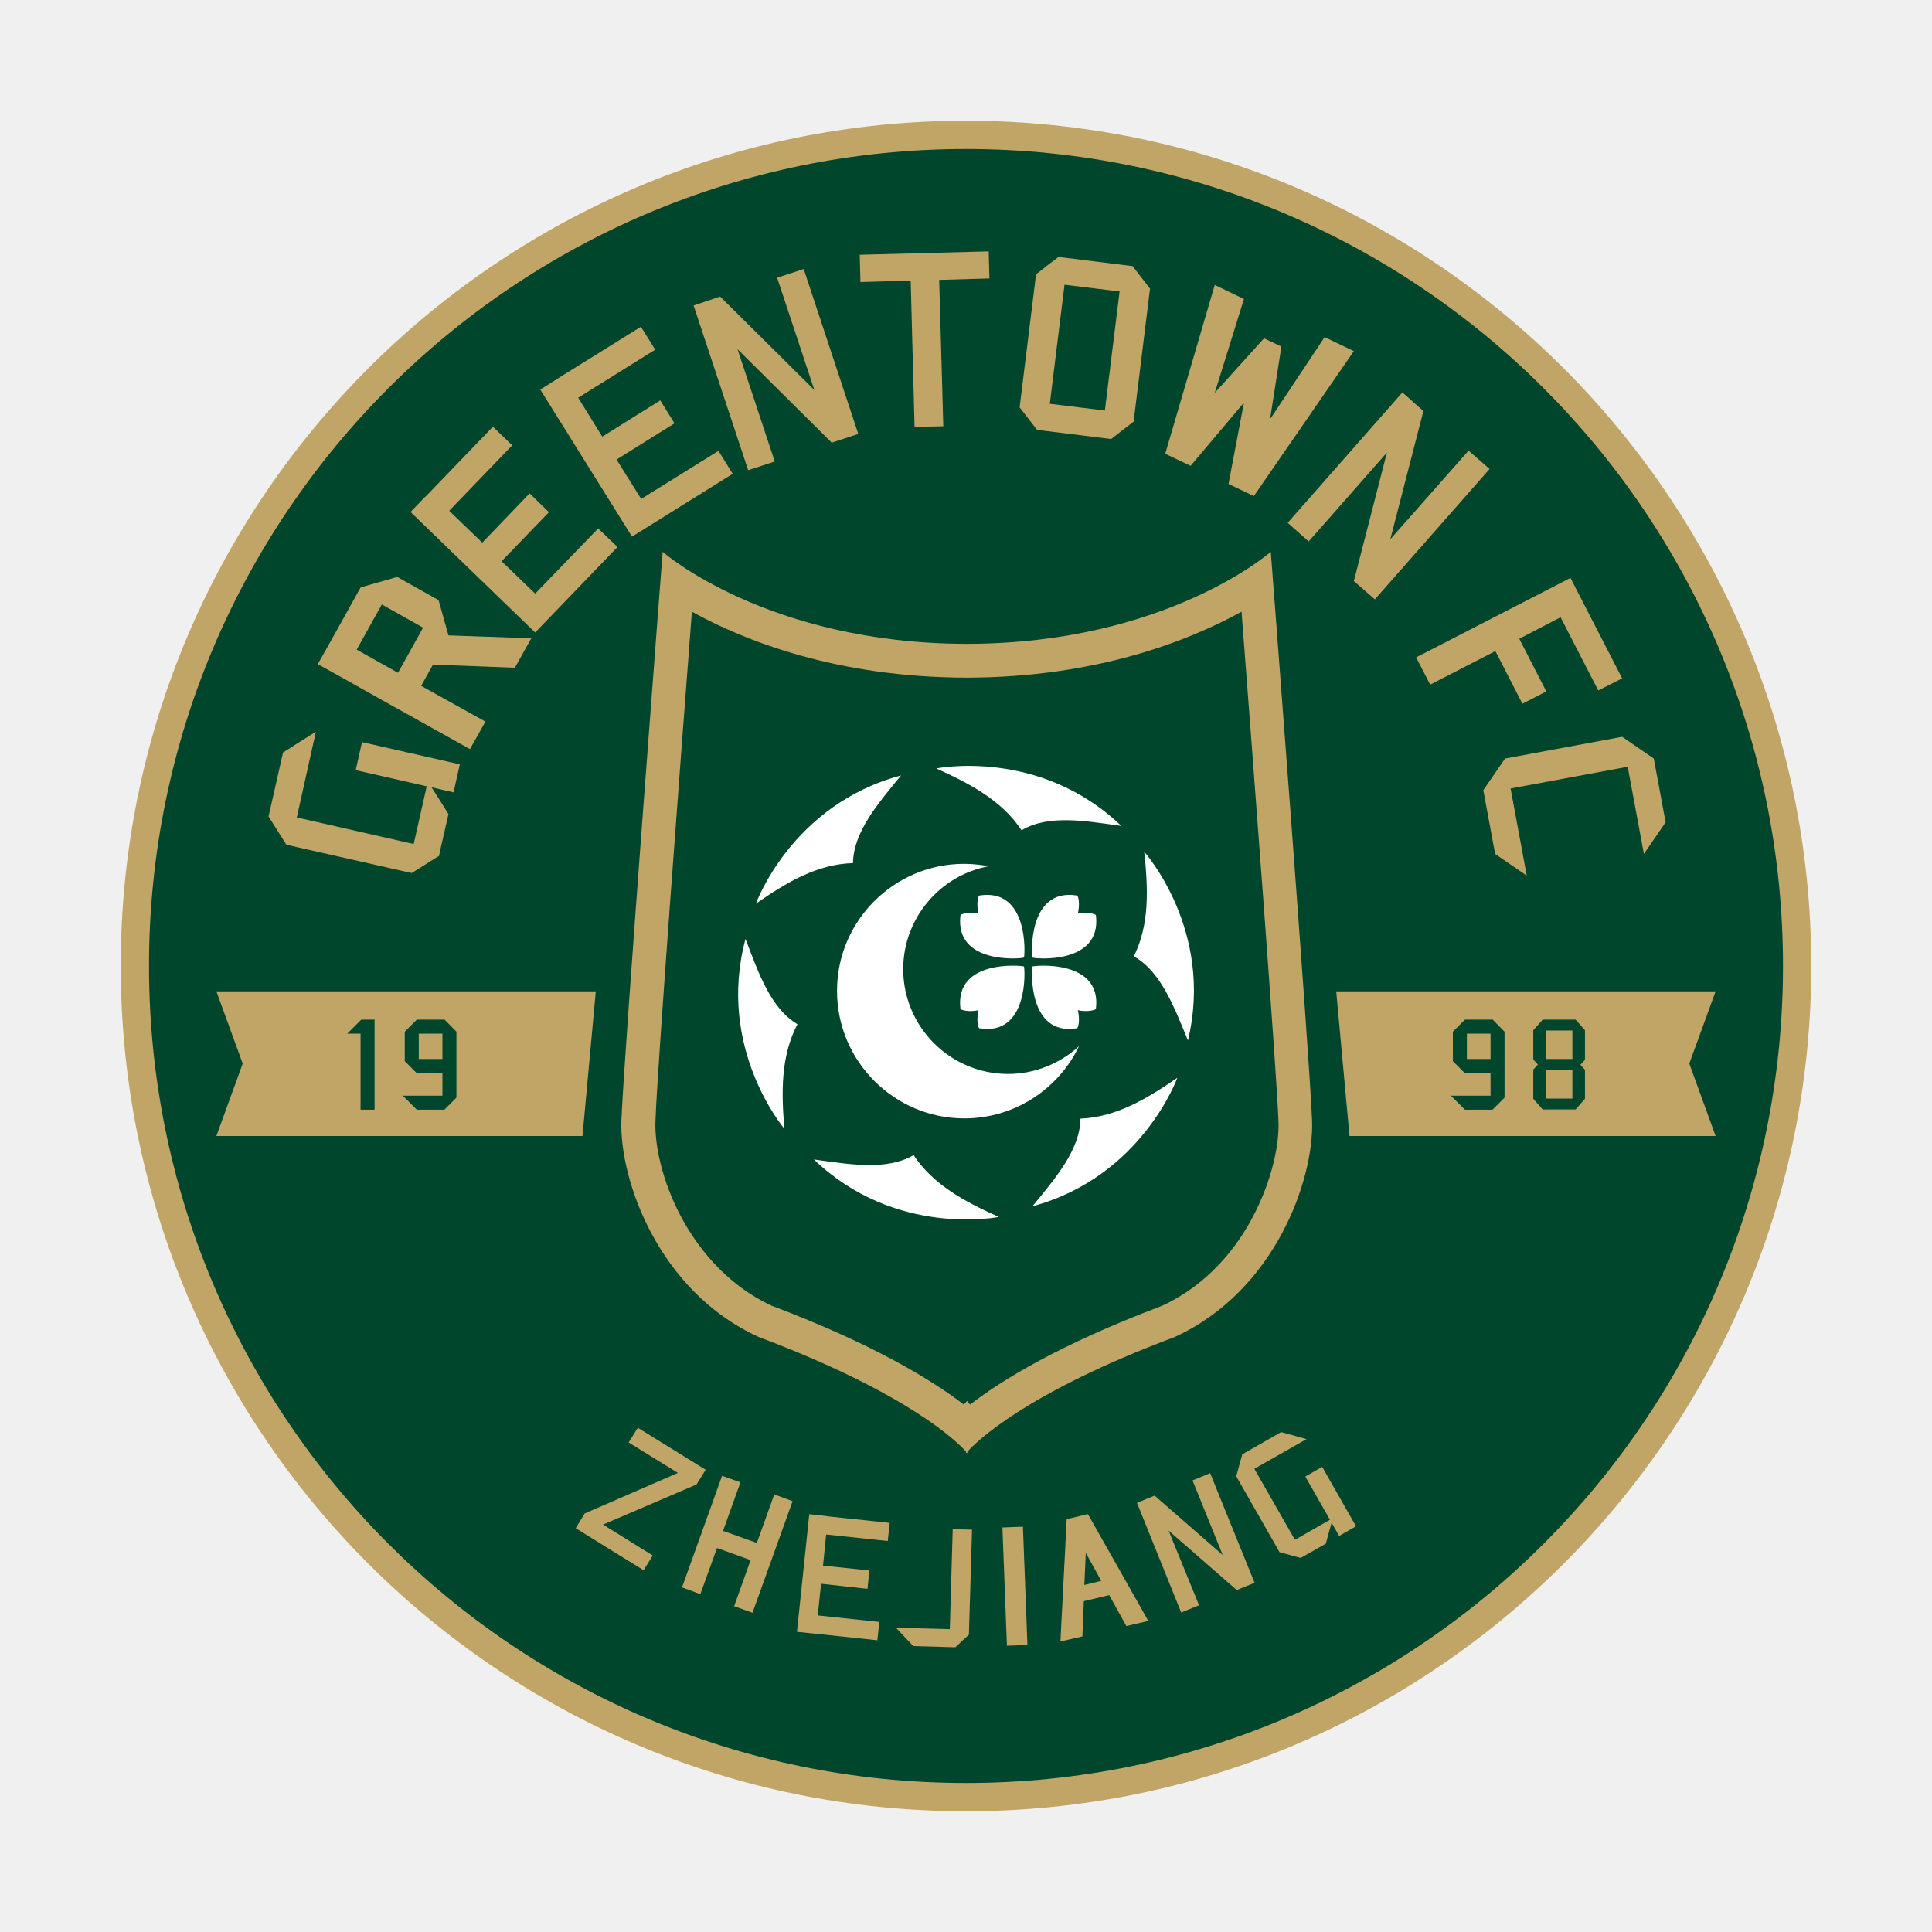
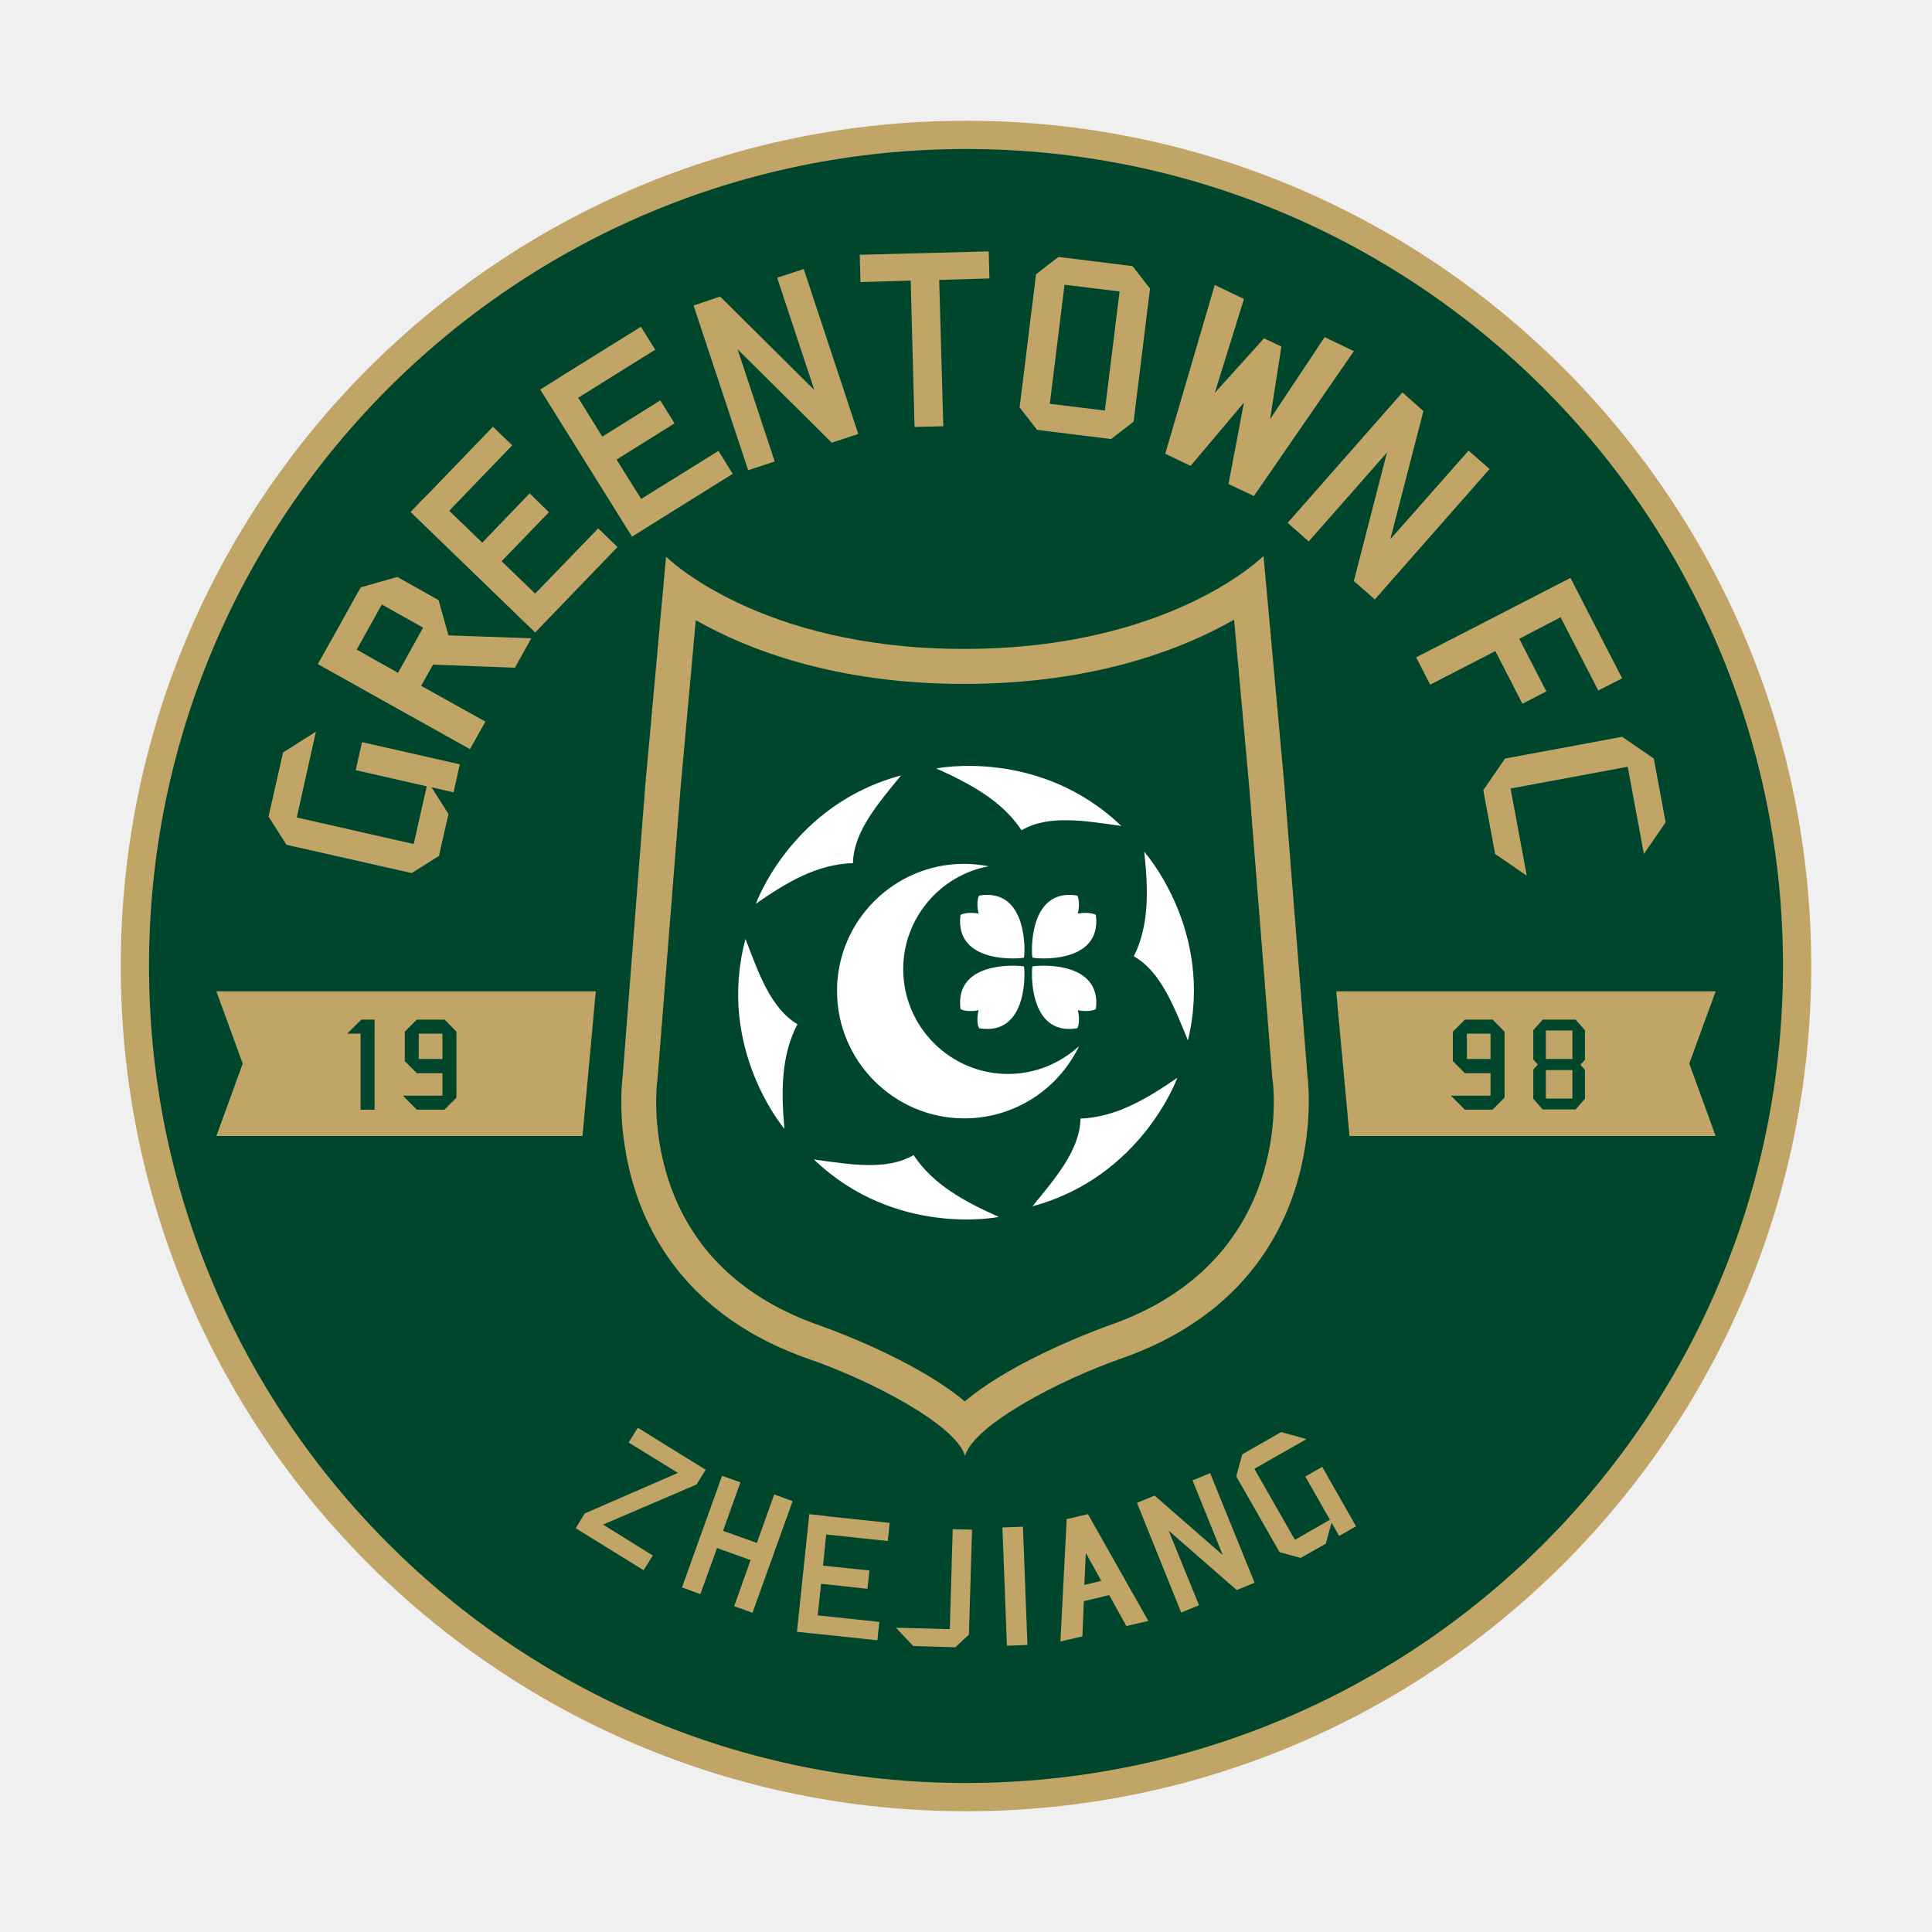
- <svg xmlns="http://www.w3.org/2000/svg" version="1.1" x="0px" y="0px" viewBox="0 0 800 800" style="enable-background:new 0 0 800 800;" xml:space="preserve">
-   <style type="text/css">
- 	.st0{fill:#C1A567;}
- 	.st1{fill:#00462D;}
- 	.st2{fill-rule:evenodd;clip-rule:evenodd;fill:#FFFFFF;}
- 	.st3{fill-rule:evenodd;clip-rule:evenodd;fill:#C1A567;}
- </style>
-   <circle class="st0" cx="400" cy="400" r="350" />
-   <circle class="st1" cx="400" cy="400" r="338.3" />
-   <path class="st0" d="M286.5,253.3c21.8,12,59.9,27.2,113.8,27.3c53.8-0.1,92-15.3,113.8-27.3c4.3,55.9,14.7,192.6,15.3,211.3  c0.3,8.8-2.4,23.8-10.8,39.6c-6.2,11.7-17.8,27.4-37.4,36.5c-42.7,16.1-66.7,31-79.5,40.9l-1.3-1.5l-1.3,1.5  c-12.8-9.8-36.8-24.8-79.5-40.9c-19.6-9.1-31.1-24.9-37.4-36.5c-8.4-15.7-11.1-30.7-10.8-39.6C271.9,445.9,282.2,309.2,286.5,253.3   M526.2,228.5c0,0-43.1,38-125.9,38.1c-82.8-0.1-125.9-38.1-125.9-38.1s-16.3,211.6-17.1,235.7c-0.8,24.1,15.2,70.4,56.8,89.4  c62.2,23.4,82.5,43.6,85.9,47.5v0.7c0,0,0.1-0.1,0.3-0.4c0.2,0.2,0.3,0.4,0.3,0.4v-0.7c3.5-3.9,23.7-24.2,85.9-47.5  c41.6-19.1,57.6-65.3,56.8-89.4C542.5,440.1,526.2,228.5,526.2,228.5L526.2,228.5z" />
+ <svg xmlns="http://www.w3.org/2000/svg" version="1.1" x="0px" y="0px" viewBox="0 0 800 800" enable-background="new 0 0 800 800" xml:space="preserve">
+   <circle fill="#C1A567" cx="400" cy="400" r="350" />
+   <circle fill="#00462D" cx="400" cy="400" r="338.3" />
  <g>
-     <path class="st2" d="M473.8,352.7c0,0,29.1,32.5,18.1,78.1c-5.8-14-11.2-28.5-22.4-34.8C476.1,382.7,475.4,367.8,473.8,352.7   L473.8,352.7z M487.5,446.3L487.5,446.3c0,0-14.7,41-60,53.2c9.6-11.7,19.7-23.4,19.9-36.3C462.2,462.6,475,454.9,487.5,446.3   L487.5,446.3z M413.6,503.9L413.6,503.9c0,0-42.7,8.7-76.6-23.8c15,2.1,30.2,4.7,41.3-1.8C386.5,490.7,399.7,497.7,413.6,503.9   L413.6,503.9z M324.8,467.4L324.8,467.4c0,0-28.3-33.2-16.1-78.6c5.4,14.1,10.4,28.7,21.5,35.3   C323.3,437.3,323.5,452.2,324.8,467.4L324.8,467.4z M313,374.2L313,374.2c0,0,14.7-41,60.1-53.1c-9.6,11.7-19.7,23.4-19.9,36.3   C338.3,357.8,325.5,365.5,313,374.2L313,374.2z M387.7,318.2L387.7,318.2c0,0,42.7-8.7,76.6,23.8c-15-2.1-30.2-4.8-41.3,1.8   C414.8,331.4,401.6,324.5,387.7,318.2z" />
-     <path class="st2" d="M399.2,357.7c3.5,0,6.9,0.4,10.2,1c-20.1,3.7-35.4,21.5-35.4,42.6c0,23.9,19.5,43.4,43.4,43.4   c11.3,0,21.6-4.4,29.4-11.5c-8.5,17.7-26.6,29.9-47.5,29.9c-29,0-52.7-23.7-52.7-52.7C346.5,381.4,370.2,357.7,399.2,357.7z" />
-     <path class="st2" d="M424,396.5c-0.9,0.5-28.8,3.1-26.3-17.5c0-0.5,3.5-1.5,7.5-0.7c-1-4-0.2-7.5,0.4-7.5   C426.1,367.6,424.4,395.5,424,396.5z" />
-     <path class="st2" d="M427.5,396.5c0.9,0.5,28.8,3.1,26.3-17.5c0-0.5-3.5-1.5-7.5-0.7c1-4,0.2-7.5-0.4-7.5   C425.5,367.6,427.1,395.5,427.5,396.5z" />
-     <path class="st2" d="M424,400.2c-0.9-0.4-28.8-3.1-26.3,17.5c0,0.5,3.5,1.5,7.5,0.6c-1,4-0.2,7.5,0.4,7.5   C426.1,429.1,424.4,401.2,424,400.2z" />
-     <path class="st2" d="M427.5,400.2c0.9-0.4,28.8-3.1,26.3,17.5c0,0.5-3.5,1.5-7.5,0.6c1,4,0.2,7.5-0.4,7.5   C425.5,429.1,427.1,401.2,427.5,400.2z" />
+     <path fill="#C1A567" d="M523.2,230.2c0,0-38.2,38.4-123.6,38.5l-0.1,0h-0.1c-85.4,0.1-123.6-38.2-123.6-38.2l-8.6,94.7L257.8,446   c0,0-12,85.8,77.3,116.8c24.9,8.6,60.5,26.9,64.5,40c4-13.1,39.6-31.5,64.5-40.2c89.3-31.1,77.3-116.9,77.3-116.9l-9.6-120.8   L523.2,230.2z" />
+     <path fill="#00462D" d="M399.5,580.3c-21.1-17.7-57.7-30.6-59.7-31.3c-32.5-11.3-53.7-31.7-63.1-60.7c-7-21.6-4.6-40.2-4.6-40.3   l0.1-0.4l9.6-121.2l6.3-69.6c21.1,12,57.6,26.4,111.1,26.4h0.4c53.7-0.1,90.2-14.5,111.4-26.6l6.3,69.5l9.6,121.1l0.1,0.4   c0.4,3,8.8,74.6-67.7,101.2C457.2,549.6,420.6,562.5,399.5,580.3z" />
+   </g>
+   <g>
+     <path fill-rule="evenodd" clip-rule="evenodd" fill="#FFFFFF" d="M473.8,352.7c0,0,29.1,32.5,18.1,78.1   c-5.8-14-11.2-28.5-22.4-34.8C476.1,382.7,475.4,367.8,473.8,352.7L473.8,352.7z M487.5,446.3L487.5,446.3c0,0-14.7,41-60,53.2   c9.6-11.7,19.7-23.4,19.9-36.3C462.2,462.6,475,454.9,487.5,446.3L487.5,446.3z M413.6,503.9L413.6,503.9c0,0-42.7,8.7-76.6-23.8   c15,2.1,30.2,4.7,41.3-1.8C386.5,490.7,399.7,497.7,413.6,503.9L413.6,503.9z M324.8,467.4L324.8,467.4c0,0-28.3-33.2-16.1-78.6   c5.4,14.1,10.4,28.7,21.5,35.3C323.3,437.3,323.5,452.2,324.8,467.4L324.8,467.4z M313,374.2L313,374.2c0,0,14.7-41,60.1-53.1   c-9.6,11.7-19.7,23.4-19.9,36.3C338.3,357.8,325.5,365.5,313,374.2L313,374.2z M387.7,318.2L387.7,318.2c0,0,42.7-8.7,76.6,23.8   c-15-2.1-30.2-4.8-41.3,1.8C414.8,331.4,401.6,324.5,387.7,318.2z" />
+     <path fill-rule="evenodd" clip-rule="evenodd" fill="#FFFFFF" d="M399.2,357.7c3.5,0,6.9,0.4,10.2,1c-20.1,3.7-35.4,21.5-35.4,42.6   c0,23.9,19.5,43.4,43.4,43.4c11.3,0,21.6-4.4,29.4-11.5c-8.5,17.7-26.6,29.9-47.5,29.9c-29,0-52.7-23.7-52.7-52.7   C346.5,381.4,370.2,357.7,399.2,357.7z" />
+     <path fill-rule="evenodd" clip-rule="evenodd" fill="#FFFFFF" d="M424,396.5c-0.9,0.5-28.8,3.1-26.3-17.5c0-0.5,3.5-1.5,7.5-0.7   c-1-4-0.2-7.5,0.4-7.5C426.1,367.6,424.4,395.5,424,396.5z" />
+     <path fill-rule="evenodd" clip-rule="evenodd" fill="#FFFFFF" d="M427.5,396.5c0.9,0.5,28.8,3.1,26.3-17.5c0-0.5-3.5-1.5-7.5-0.7   c1-4,0.2-7.5-0.4-7.5C425.5,367.6,427.1,395.5,427.5,396.5z" />
+     <path fill-rule="evenodd" clip-rule="evenodd" fill="#FFFFFF" d="M424,400.2c-0.9-0.4-28.8-3.1-26.3,17.5c0,0.5,3.5,1.5,7.5,0.6   c-1,4-0.2,7.5,0.4,7.5C426.1,429.1,424.4,401.2,424,400.2z" />
+     <path fill-rule="evenodd" clip-rule="evenodd" fill="#FFFFFF" d="M427.5,400.2c0.9-0.4,28.8-3.1,26.3,17.5c0,0.5-3.5,1.5-7.5,0.6   c1,4,0.2,7.5-0.4,7.5C425.5,429.1,427.1,401.2,427.5,400.2z" />
  </g>
  <g>
    <g>
-       <polygon class="st0" points="212.1,184.4 204.1,176.7 178,203.8 174.9,206.9 170,212 221.6,261.9 226.6,256.7 229.6,253.6     255.7,226.5 247.7,218.8 221.6,245.8 207.7,232.4 227.3,212.1 219.3,204.3 199.7,224.7 186,211.5   " />
-       <polygon class="st0" points="271.3,144.8 265.4,135.3 233.4,155.2 229.8,157.5 223.7,161.3 261.7,222.2 267.8,218.4 271.5,216.1     303.4,196.2 297.5,186.7 265.5,206.6 255.3,190.3 279.3,175.3 273.4,165.8 249.4,180.8 239.4,164.7   " />
-       <polygon class="st0" points="321.8,115 337.2,161.5 298.2,122.8 287.2,126.5 309.8,194.7 320.8,191.1 305.4,144.6 344.4,183.3     355.4,179.7 332.8,111.4   " />
-       <polygon class="st0" points="608.1,186.6 575.7,223.3 589.4,170.2 580.7,162.5 533.2,216.5 541.9,224.2 574.3,187.4 560.6,240.6     569.3,248.2 616.8,194.2   " />
-       <path class="st0" d="M130.8,303L130.8,303c-5.3,3.3-8.3,5.2-13.6,8.6l-6,26.5c2.9,4.6,4.5,7.1,7.4,11.7l50,11.3l1.9,0.4    c4.4-2.8,6.9-4.3,11.3-7.1l0.5-2.4l3.4-14.9c-2.7-4.4-4.3-6.8-7-11.1l9.1,2.1l2.6-11.6l-40.5-9.2l-2.6,11.6l29.4,6.7l-5.4,23.9    l-48.4-11L130.8,303z" />
-       <path class="st0" d="M220,264.3l-34.3-1.2c-1.6-5.6-2.5-8.9-4.1-14.6l-17.1-9.6c-5.9,1.7-9.2,2.6-15.1,4.3l-1,1.7L138,263.6    l-6.4,11.4l9.7,5.4l17.1,9.6l9.7,5.4l26.5,14.8l6.4-11.4L174.4,284l4.9-8.8l33.9,1.3L220,264.3z M147.7,269l10.4-18.7l17.1,9.6    l-10.4,18.7L147.7,269z" />
-       <polygon class="st0" points="409.4,104.1 356,105.5 356.3,116.8 377.1,116.2 378.7,176.8 390.6,176.5 388.9,115.9 409.7,115.3       " />
-       <path class="st0" d="M429,113.6l-6.8,55.1c2.8,3.6,4.4,5.6,7.2,9.3l30.7,3.8c3.6-2.8,5.6-4.4,9.3-7.2l6.8-55.1    c-2.8-3.6-4.4-5.6-7.2-9.3l-30.7-3.8C434.6,109.2,432.6,110.7,429,113.6z M457.5,170l-22.8-2.8l6.1-49.3l22.8,2.8L457.5,170z" />
-       <polygon class="st0" points="548.5,139.6 525.9,173.6 530.6,143.5 527,141.8 523.4,140.1 503,162.7 515.1,123.8 503,118     482.5,187.9 493,192.9 515.1,166.7 508.7,200.4 519.2,205.4 560.6,145.4   " />
-       <polygon class="st0" points="661.8,285.9 671.7,280.9 656.1,250.6 650.3,239.3 640.4,244.4 623.3,253.2 613.4,258.3 586.4,272.2     592.2,283.5 619.2,269.6 630.4,291.4 640.3,286.3 629.1,264.5 646.2,255.6   " />
-       <path class="st0" d="M625.5,326.5l48.5-9l6.7,36.1l0,0c3.5-5.1,5.5-8,9-13.1l-4.9-26.4c-5.1-3.5-8-5.5-13.1-9l-48.5,9    c-3.5,5.1-5.5,8-9,13.1l4.9,26.4c5.1,3.5,8,5.5,13.1,9l0,0L625.5,326.5z" />
+       <polygon fill="#C1A567" points="212.1,184.4 204.1,176.7 178,203.8 174.9,206.9 170,212 221.6,261.9 226.6,256.7 229.6,253.6     255.7,226.5 247.7,218.8 221.6,245.8 207.7,232.4 227.3,212.1 219.3,204.3 199.7,224.7 186,211.5   " />
+       <polygon fill="#C1A567" points="271.3,144.8 265.4,135.3 233.4,155.2 229.8,157.5 223.7,161.3 261.7,222.2 267.8,218.4     271.5,216.1 303.4,196.2 297.5,186.7 265.5,206.6 255.3,190.3 279.3,175.3 273.4,165.8 249.4,180.8 239.4,164.7   " />
+       <polygon fill="#C1A567" points="321.8,115 337.2,161.5 298.2,122.8 287.2,126.5 309.8,194.7 320.8,191.1 305.4,144.6 344.4,183.3     355.4,179.7 332.8,111.4   " />
+       <polygon fill="#C1A567" points="608.1,186.6 575.7,223.3 589.4,170.2 580.7,162.5 533.2,216.5 541.9,224.2 574.3,187.4     560.6,240.6 569.3,248.2 616.8,194.2   " />
+       <path fill="#C1A567" d="M130.8,303L130.8,303c-5.3,3.3-8.3,5.2-13.6,8.6l-6,26.5c2.9,4.6,4.5,7.1,7.4,11.7l50,11.3l1.9,0.4    c4.4-2.8,6.9-4.3,11.3-7.1l0.5-2.4l3.4-14.9c-2.7-4.4-4.3-6.8-7-11.1l9.1,2.1l2.6-11.6l-40.5-9.2l-2.6,11.6l29.4,6.7l-5.4,23.9    l-48.4-11L130.8,303z" />
+       <path fill="#C1A567" d="M220,264.3l-34.3-1.2c-1.6-5.6-2.5-8.9-4.1-14.6l-17.1-9.6c-5.9,1.7-9.2,2.6-15.1,4.3l-1,1.7L138,263.6    l-6.4,11.4l9.7,5.4l17.1,9.6l9.7,5.4l26.5,14.8l6.4-11.4L174.4,284l4.9-8.8l33.9,1.3L220,264.3z M147.7,269l10.4-18.7l17.1,9.6    l-10.4,18.7L147.7,269z" />
+       <polygon fill="#C1A567" points="409.4,104.1 356,105.5 356.3,116.8 377.1,116.2 378.7,176.8 390.6,176.5 388.9,115.9 409.7,115.3       " />
+       <path fill="#C1A567" d="M429,113.6l-6.8,55.1c2.8,3.6,4.4,5.6,7.2,9.3l30.7,3.8c3.6-2.8,5.6-4.4,9.3-7.2l6.8-55.1    c-2.8-3.6-4.4-5.6-7.2-9.3l-30.7-3.8C434.6,109.2,432.6,110.7,429,113.6z M457.5,170l-22.8-2.8l6.1-49.3l22.8,2.8L457.5,170z" />
+       <polygon fill="#C1A567" points="548.5,139.6 525.9,173.6 530.6,143.5 527,141.8 523.4,140.1 503,162.7 515.1,123.8 503,118     482.5,187.9 493,192.9 515.1,166.7 508.7,200.4 519.2,205.4 560.6,145.4   " />
+       <polygon fill="#C1A567" points="661.8,285.9 671.7,280.9 656.1,250.6 650.3,239.3 640.4,244.4 623.3,253.2 613.4,258.3     586.4,272.2 592.2,283.5 619.2,269.6 630.4,291.4 640.3,286.3 629.1,264.5 646.2,255.6   " />
+       <path fill="#C1A567" d="M625.5,326.5l48.5-9l6.7,36.1l0,0c3.5-5.1,5.5-8,9-13.1l-4.9-26.4c-5.1-3.5-8-5.5-13.1-9l-48.5,9    c-3.5,5.1-5.5,8-9,13.1l4.9,26.4c5.1,3.5,8,5.5,13.1,9l0,0L625.5,326.5z" />
    </g>
    <g>
-       <polygon class="st0" points="292.2,608.6 264.1,591.2 260.3,597.3 280.7,609.9 242.1,626.7 238.4,632.8 266.5,650.2 270.3,644.1     249.7,631.3 288.4,614.7   " />
-       <polygon class="st0" points="320.6,618.8 313.4,638.9 299.4,633.9 306.6,613.8 299,611.1 282.4,657.3 290,660.1 296.9,641     310.8,646 304,665.1 311.6,667.8 328.2,621.6   " />
-       <polygon class="st0" points="367.6,638.1 368.4,630.6 342.9,627.9 340,627.5 335.1,627 330,675.7 334.8,676.2 337.8,676.5     363.3,679.2 364.1,671.6 338.6,668.9 340,655.8 359.2,657.9 360,650.3 340.8,648.3 342.1,635.4   " />
-       <path class="st0" d="M394.5,633.2l-1.2,41.4c0,0,0,0,0,0L371,674c0,0,0,0,0,0l0,0c2.8,3,4.4,4.7,7.2,7.6l17.4,0.5    c2.2-2.1,3.4-3.2,5.6-5.2l1.3-43.5c0,0,0,0,0,0L394.5,633.2C394.5,633.2,394.5,633.2,394.5,633.2z" />
-       <rect x="416" y="632.3" transform="matrix(0.9993 -3.791259e-02 3.791259e-02 0.9993 -24.5999 16.4054)" class="st0" width="8.5" height="49" />
-       <path class="st0" d="M466.4,673.3l9.1-2.1l-25-44.2l-0.2,0l-8.4,2l-0.2,0l-2.6,50.7l9.1-2.1l0.6-14.6l10.5-2.5L466.4,673.3z     M449,656.3l0.6-13.3l6.4,11.6L449,656.3z" />
-       <polygon class="st0" points="493.8,613 506.3,643.9 478.1,619.3 470.8,622.3 489.1,667.7 496.5,664.7 483.9,633.8 512.1,658.4     519.5,655.4 501.1,610   " />
-       <path class="st0" d="M541,595.9L541,595.9c-4.1-1.1-6.4-1.8-10.5-2.9l-16.1,9.2c-1,3.5-1.5,5.5-2.5,9.1l17.3,30.3l0.6,1.1    c3.4,0.9,5.3,1.5,8.8,2.4l1.4-0.8l9-5.1c0.9-3.4,1.4-5.3,2.4-8.7l3.1,5.5l7-4l-14-24.6l-7,4l10.2,17.9l-14.5,8.3l-16.8-29.4    L541,595.9z" />
+       <polygon fill="#C1A567" points="292.2,608.6 264.1,591.2 260.3,597.3 280.7,609.9 242.1,626.7 238.4,632.8 266.5,650.2     270.3,644.1 249.7,631.3 288.4,614.7   " />
+       <polygon fill="#C1A567" points="320.6,618.8 313.4,638.9 299.4,633.9 306.6,613.8 299,611.1 282.4,657.3 290,660.1 296.9,641     310.8,646 304,665.1 311.6,667.8 328.2,621.6   " />
+       <polygon fill="#C1A567" points="367.6,638.1 368.4,630.6 342.9,627.9 340,627.5 335.1,627 330,675.7 334.8,676.2 337.8,676.5     363.3,679.2 364.1,671.6 338.6,668.9 340,655.8 359.2,657.9 360,650.3 340.8,648.3 342.1,635.4   " />
+       <path fill="#C1A567" d="M394.5,633.2l-1.2,41.4l0,0L371,674l0,0l0,0c2.8,3,4.4,4.7,7.2,7.6l17.4,0.5c2.2-2.1,3.4-3.2,5.6-5.2    l1.3-43.5l0,0L394.5,633.2L394.5,633.2z" />
+       <rect x="416" y="632.3" transform="matrix(0.9993 -3.791187e-02 3.791187e-02 0.9993 -24.5989 16.4049)" fill="#C1A567" width="8.5" height="49" />
+       <path fill="#C1A567" d="M466.4,673.3l9.1-2.1l-25-44.2h-0.2l-8.4,2h-0.2l-2.6,50.7l9.1-2.1l0.6-14.6l10.5-2.5L466.4,673.3z     M449,656.3l0.6-13.3l6.4,11.6L449,656.3z" />
+       <polygon fill="#C1A567" points="493.8,613 506.3,643.9 478.1,619.3 470.8,622.3 489.1,667.7 496.5,664.7 483.9,633.8 512.1,658.4     519.5,655.4 501.1,610   " />
+       <path fill="#C1A567" d="M541,595.9L541,595.9c-4.1-1.1-6.4-1.8-10.5-2.9l-16.1,9.2c-1,3.5-1.5,5.5-2.5,9.1l17.3,30.3l0.6,1.1    c3.4,0.9,5.3,1.5,8.8,2.4l1.4-0.8l9-5.1c0.9-3.4,1.4-5.3,2.4-8.7l3.1,5.5l7-4l-14-24.6l-7,4l10.2,17.9l-14.5,8.3l-16.8-29.4    L541,595.9z" />
    </g>
  </g>
  <g>
-     <polygon class="st3" points="553.3,410.5 558.8,470.4 710.4,470.4 699.5,440.4 710.4,410.5  " />
-     <polygon class="st3" points="246.7,410.5 241.2,470.4 89.6,470.4 100.5,440.4 89.6,410.5  " />
+     <polygon fill-rule="evenodd" clip-rule="evenodd" fill="#C1A567" points="553.3,410.5 558.8,470.4 710.4,470.4 699.5,440.4    710.4,410.5  " />
+     <polygon fill-rule="evenodd" clip-rule="evenodd" fill="#C1A567" points="246.7,410.5 241.2,470.4 89.6,470.4 100.5,440.4    89.6,410.5  " />
  </g>
  <g>
-     <polygon class="st1" points="155.1,459.5 149.3,459.5 149.3,428 143.8,428 149.6,422.2 155.1,422.2  " />
-     <path class="st1" d="M184.1,422.2h-11.5l-4.8,4.8l-0.2,0.2v12.2l4.8,4.8l0.2,0.2h10.6v9.3h-16.4l5.8,5.8h11.4l5-5v-27.3   L184.1,422.2z M183.2,438.5h-9.8V428h9.8V438.5z" />
-     <path class="st1" d="M618.1,422.2h-11.5l-4.8,4.8l-0.2,0.2v12.2l4.8,4.8l0.2,0.2h10.6v9.3h-16.4l5.8,5.8h11.4l5-5v-27.3   L618.1,422.2z M617.2,438.5h-9.8V428h9.8V438.5z" />
-     <path class="st1" d="M656.3,426.6l-3.9-4.4h-13.6l-3.9,4.4v12.1l1.9,2.1l-1.9,2.1v12.1l3.9,4.4h13.6l3.9-4.4V443l-1.9-2.1l1.9-2.1   V426.6z M651.1,454.9h-11v-11.8h11V454.9z M651.1,438.5h-11v-11.8h11V438.5z" />
+     <polygon fill="#00462D" points="155.1,459.5 149.3,459.5 149.3,428 143.8,428 149.6,422.2 155.1,422.2  " />
+     <path fill="#00462D" d="M184.1,422.2h-11.5l-4.8,4.8l-0.2,0.2v12.2l4.8,4.8l0.2,0.2h10.6v9.3h-16.4l5.8,5.8H184l5-5v-27.3   L184.1,422.2z M183.2,438.5h-9.8V428h9.8V438.5z" />
+     <path fill="#00462D" d="M618.1,422.2h-11.5l-4.8,4.8l-0.2,0.2v12.2l4.8,4.8l0.2,0.2h10.6v9.3h-16.4l5.8,5.8H618l5-5v-27.3   L618.1,422.2z M617.2,438.5h-9.8V428h9.8V438.5z" />
+     <path fill="#00462D" d="M656.3,426.6l-3.9-4.4h-13.6l-3.9,4.4v12.1l1.9,2.1l-1.9,2.1V455l3.9,4.4h13.6l3.9-4.4v-12l-1.9-2.1   l1.9-2.1V426.6z M651.1,454.9h-11v-11.8h11V454.9z M651.1,438.5h-11v-11.8h11V438.5z" />
  </g>
</svg>
